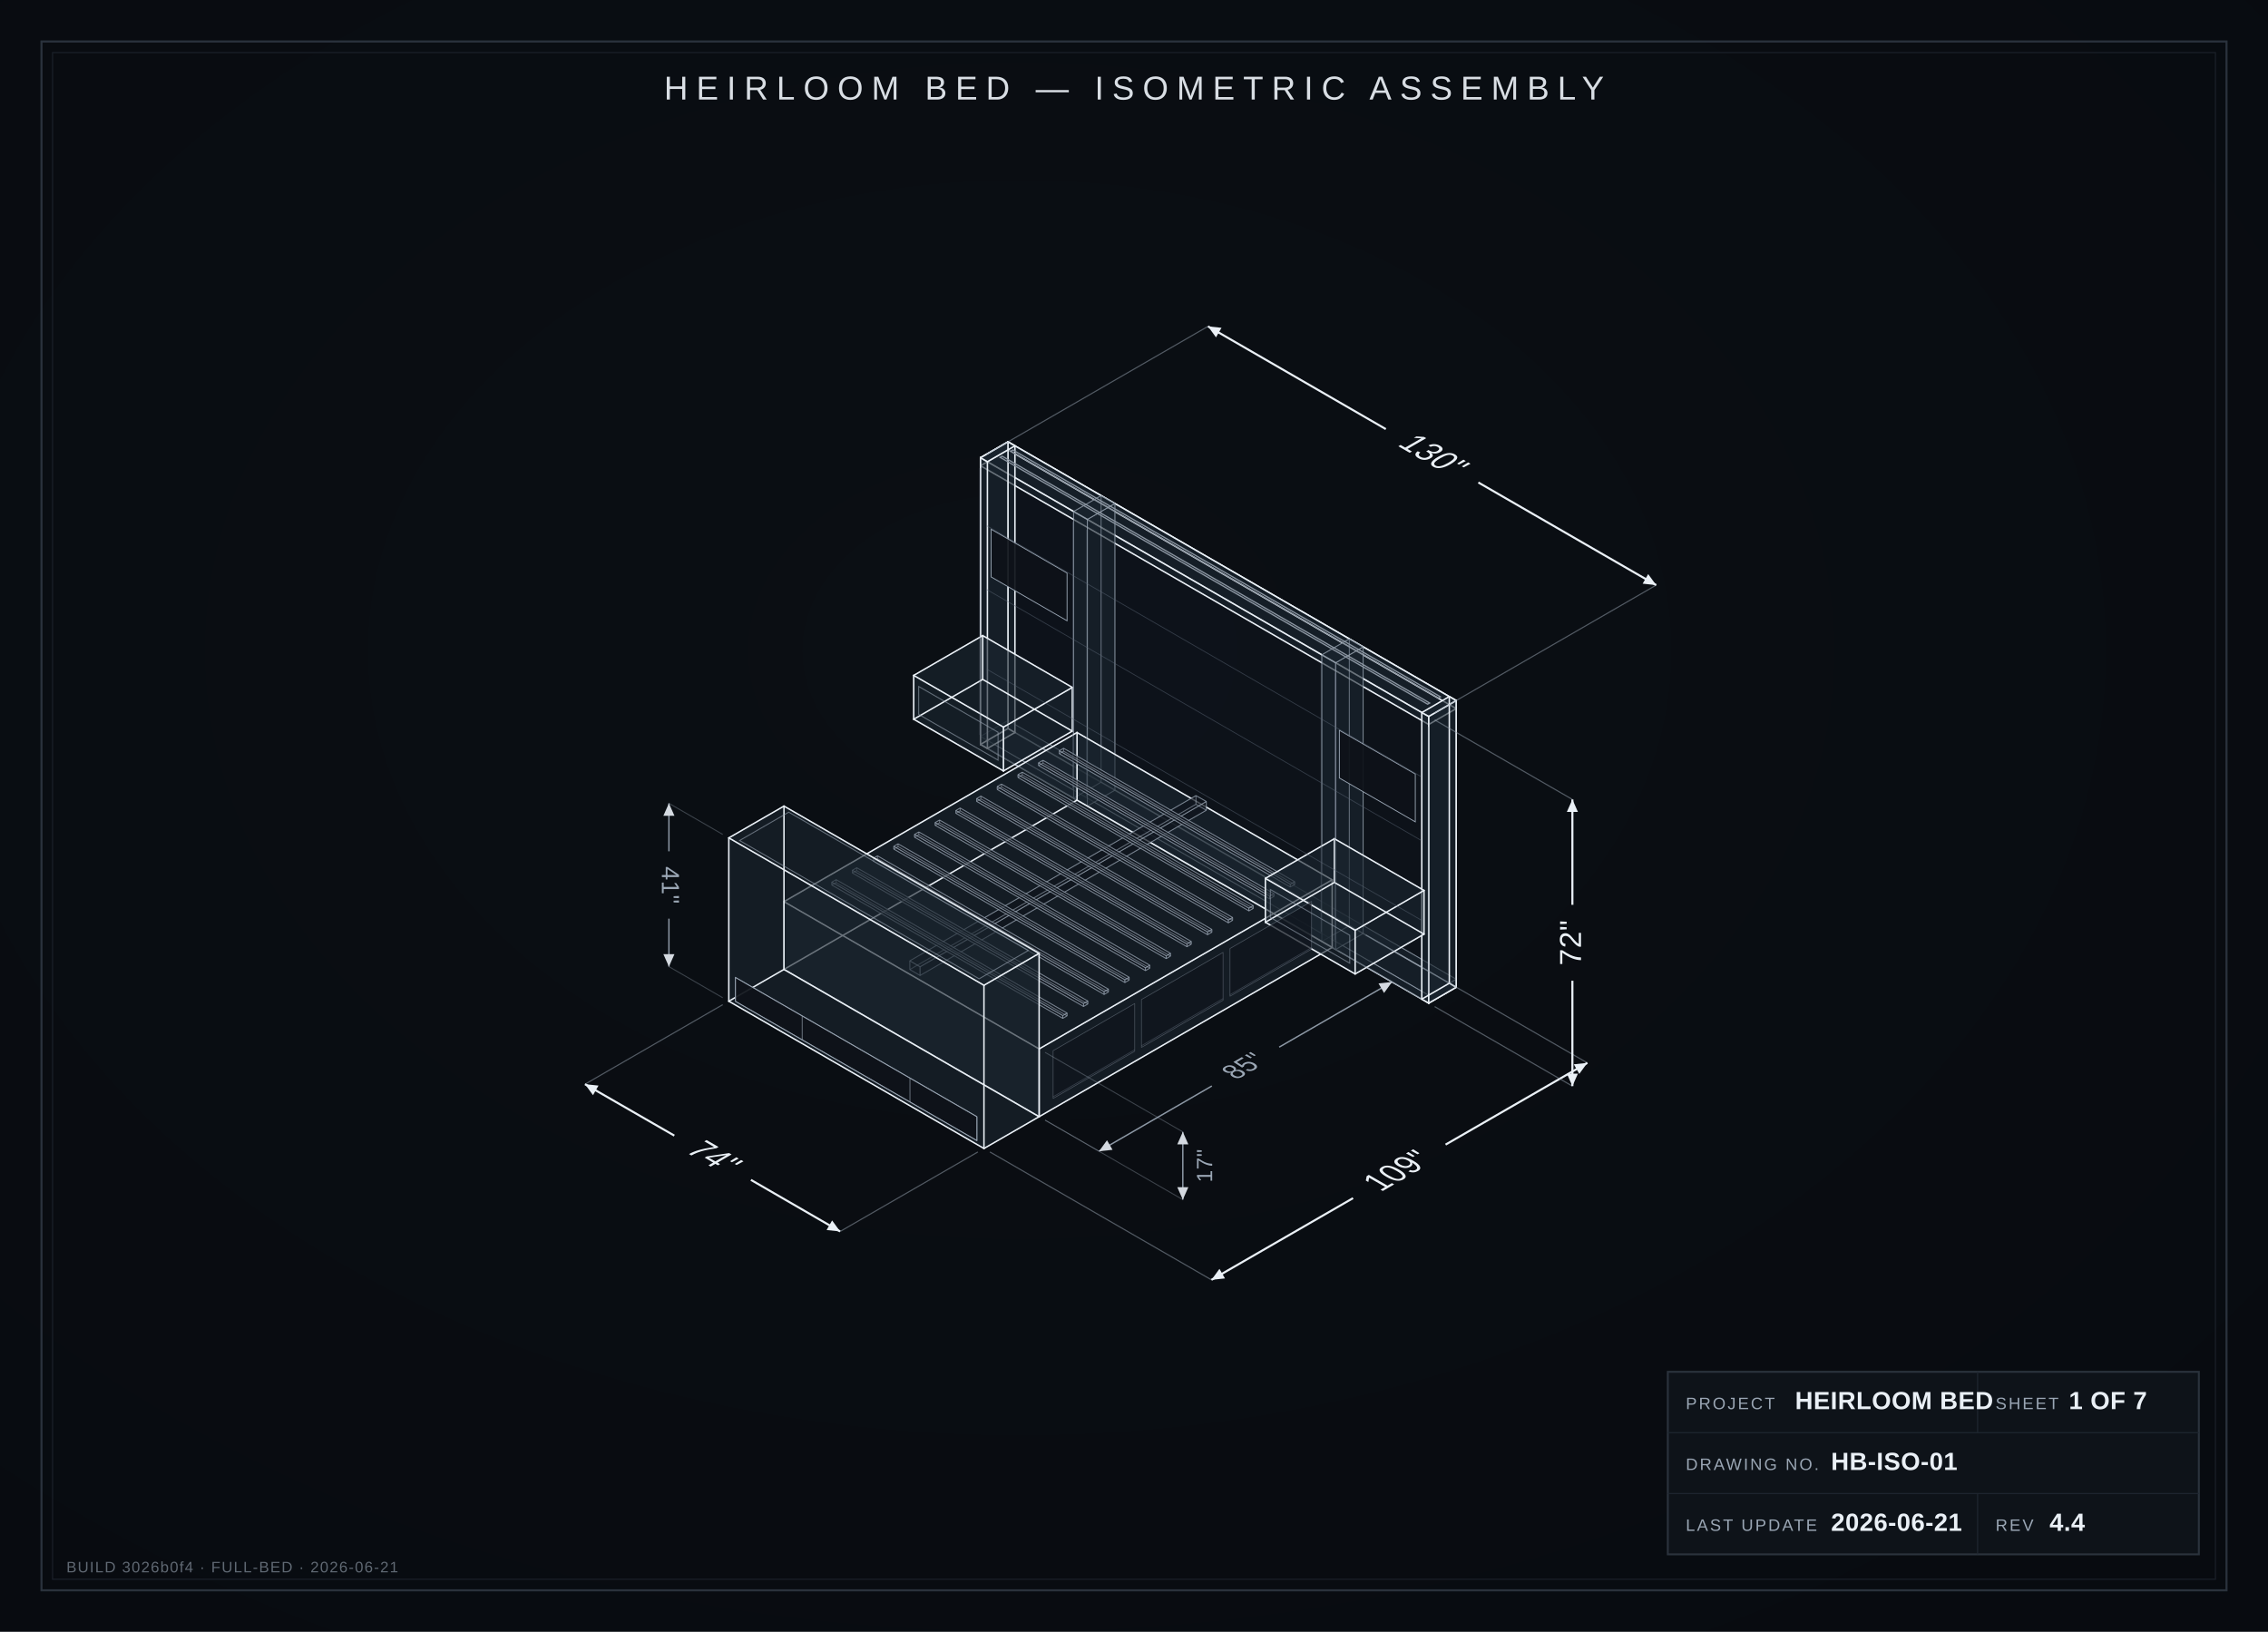
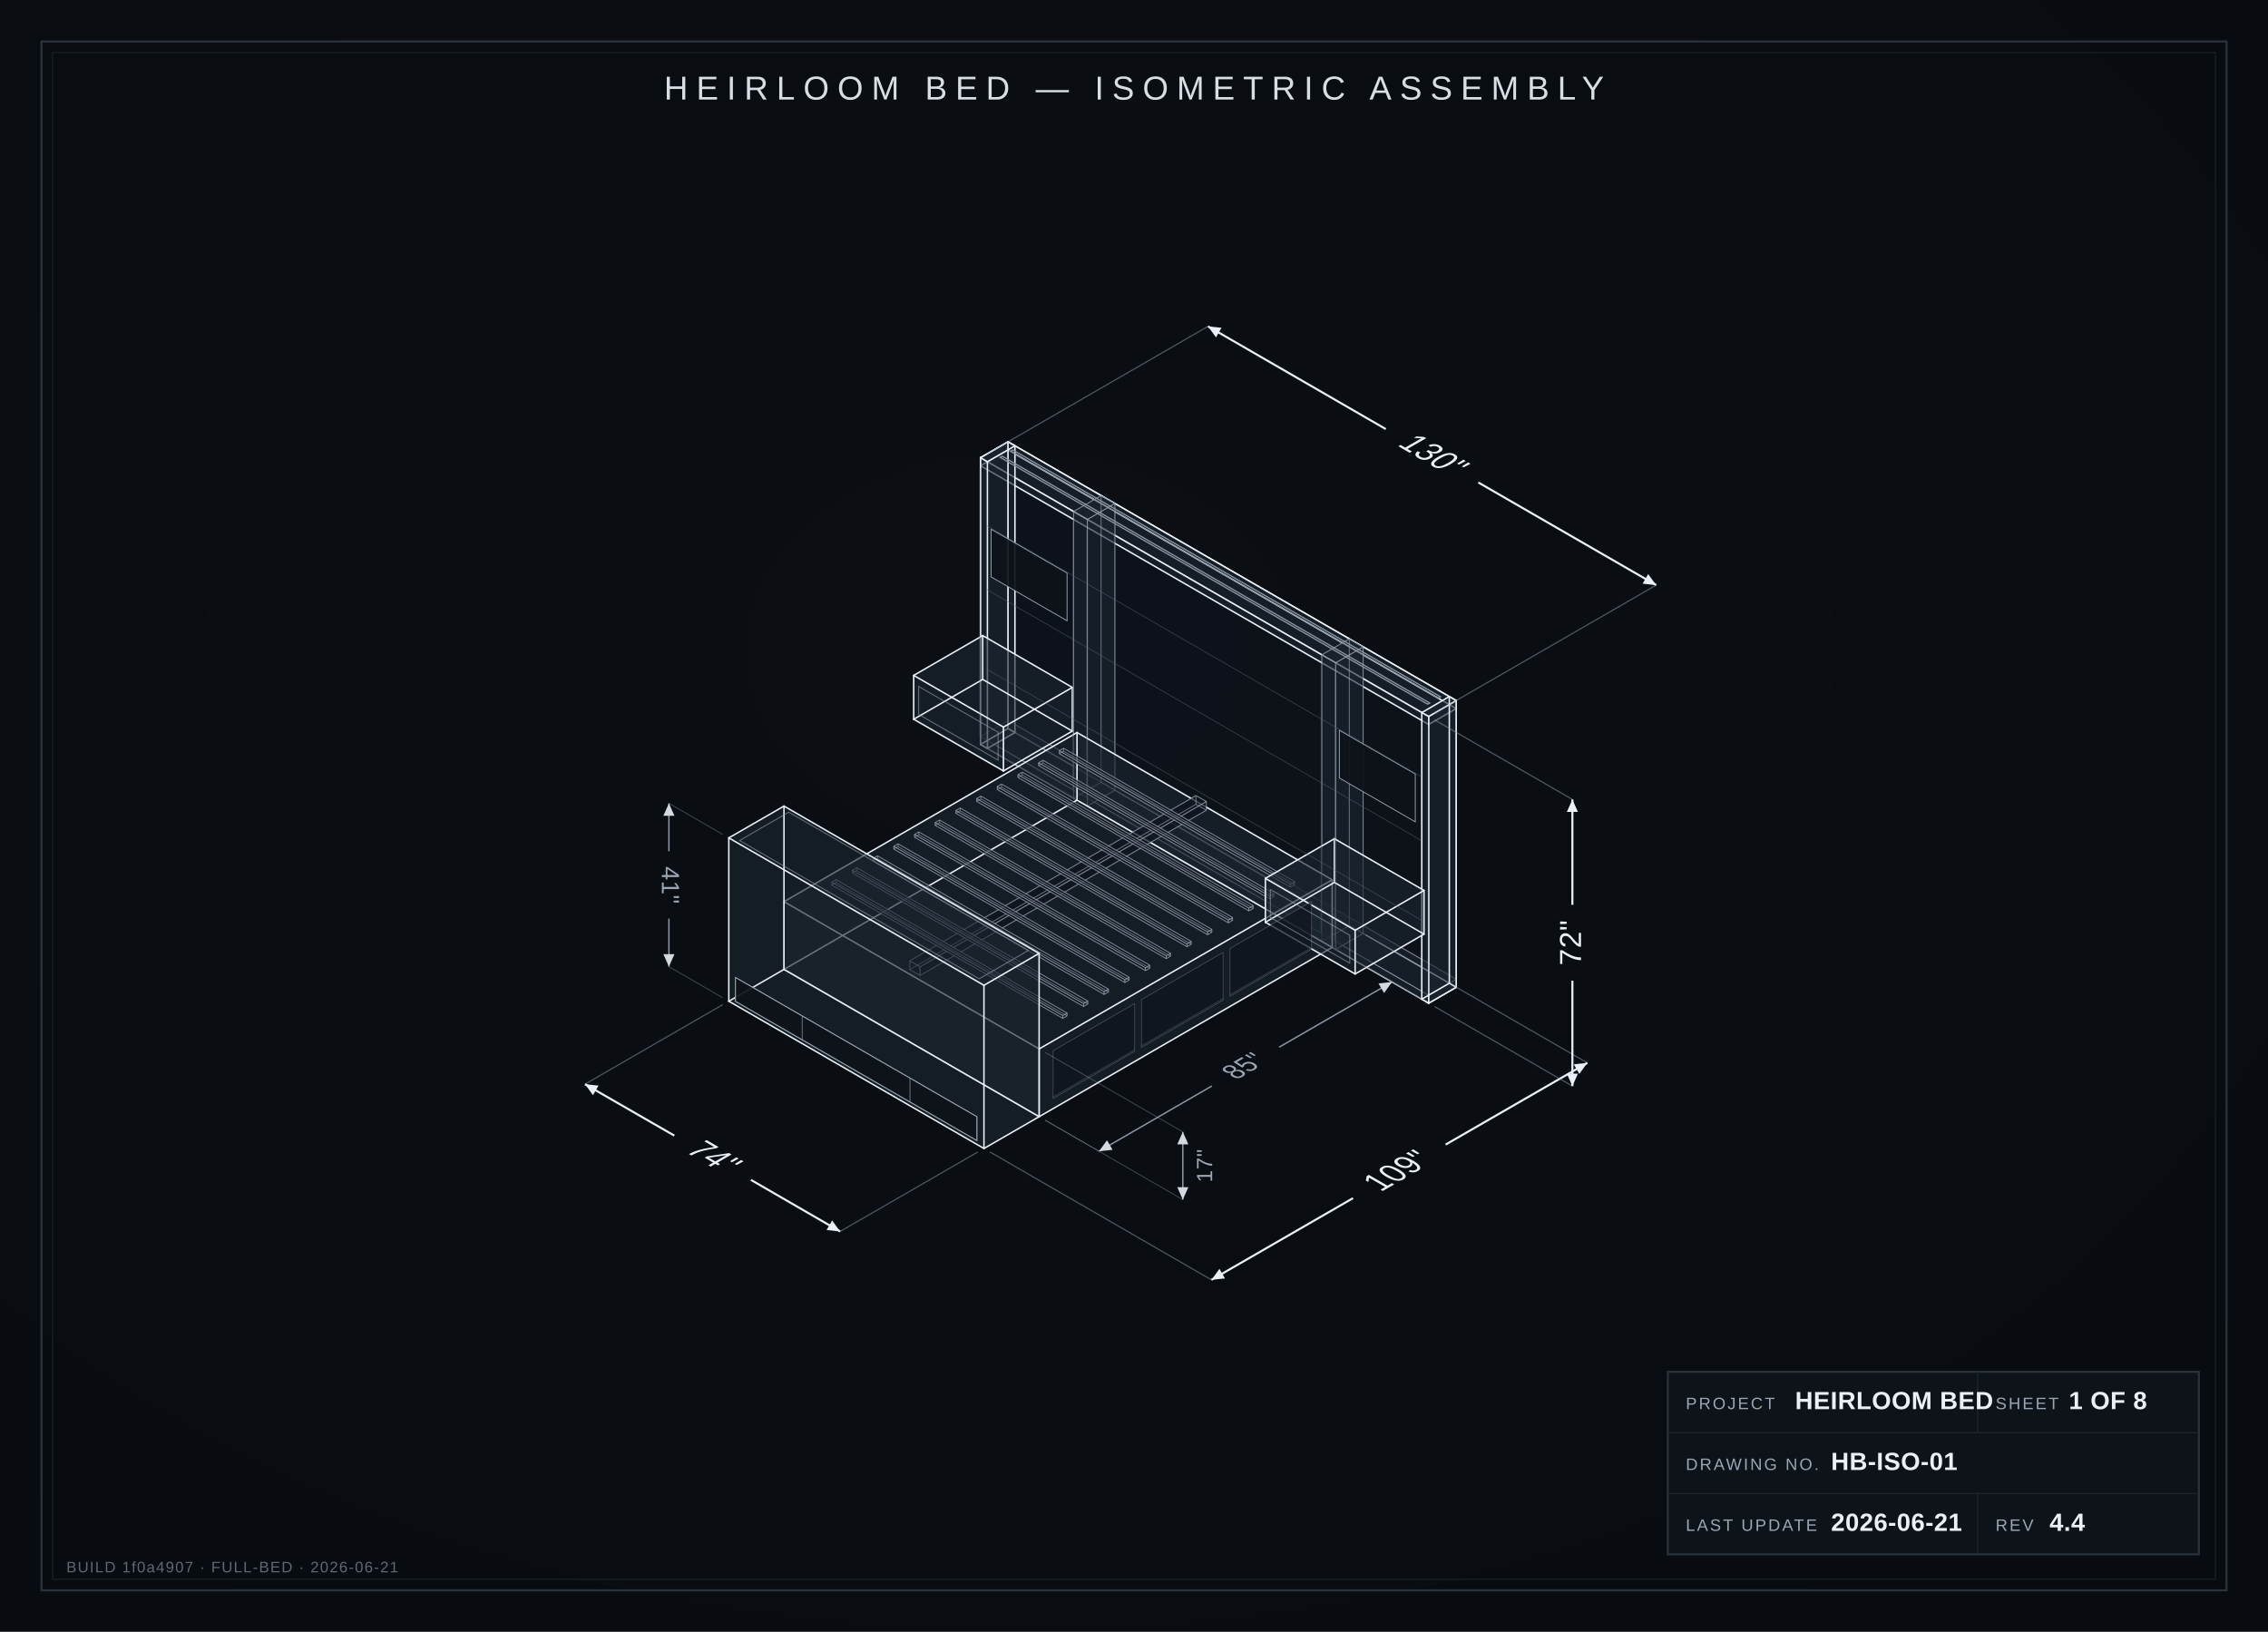
- <svg xmlns="http://www.w3.org/2000/svg" viewBox="0 0 1640 1180" data-bf-class="new-world-isometric" data-bf-sheet="full-bed">
+ <svg xmlns="http://www.w3.org/2000/svg" viewBox="0 0 1640 1180" data-bf-class="new-world-isometric" data-bf-sheet="full-bed" data-bf-view="iso-top">
  <defs>
    <radialGradient id="bg" cx="0.45" cy="0.4" r="0.95">
      <stop offset="0" stop-color="#0B0F14" />
      <stop offset="1" stop-color="#070A0F" />
    </radialGradient>
    <marker id="dimArrow" markerWidth="11" markerHeight="11" refX="9" refY="4" orient="auto-start-reverse" markerUnits="userSpaceOnUse">
      <path d="M0,0 L9,4 L0,8 Z" fill="#EAF0F6" />
    </marker>
    <style>
      .face   { fill:#1B2530; fill-opacity:0.62; stroke:#9AA6B4; stroke-width:0.5; stroke-opacity:0.5; stroke-linejoin:round; }
      .faceDk { fill:#0E141C; fill-opacity:0.72; stroke:#9AA6B4; stroke-width:0.5; stroke-opacity:0.4; stroke-linejoin:round; }
      .spk    { fill:#0E1218; fill-opacity:0.92; stroke:#9AA6B4; stroke-width:0.6; }
      .metal  { fill:none; stroke:#8B95A1; stroke-width:0.9; }
      .edge   { stroke:#EAF0F6;  stroke-width:1.05; fill:none; stroke-linecap:round; stroke-linejoin:round; }
      .edgeS  { stroke:#9AA6B4; stroke-width:0.7;  fill:none; opacity:0.6; }
      .edgeF  { stroke:#5A6675; stroke-width:0.55; fill:none; opacity:0.5; }
      .explode { stroke:#9AA6B4; stroke-width:0.7; fill:none; stroke-dasharray:2 6; stroke-linecap:round; opacity:0.55; }
      .ext      { stroke:#9AA6B4; stroke-width:0.8; opacity:0.5; }
      .extS     { stroke:#9AA6B4; stroke-width:0.7; opacity:0.35; }
      .dimline  { stroke:#EAF0F6; stroke-width:1.5; }
      .dimlineS { stroke:#9AA6B4; stroke-width:1.0; opacity:0.9; }
      .dimKnockout { fill:#070A0F; stroke:none; }
      /* dimension typography — the ONLY three sizes (07 §3B). The thin halo is ANTI-ALIAS support only, never
         line clearance: the dim line is broken around the number (or the number sits outside it), so no line
         ever runs beneath a glyph. */
      .dimtext { fill:#EAF0F6; font-family:"Helvetica Neue","Segoe UI",Arial,system-ui,sans-serif; letter-spacing:0.3px; paint-order:stroke; stroke:#070A0F; stroke-width:1.1px; }
      .dimP { font-size:22px; }
      .dimS { font-size:18px; fill:#9AA6B4; }
      .dimT { font-size:16px; fill:#9AA6B4; }
      .ttl   { fill:#EAF0F6;    font-family:"Helvetica Neue","Segoe UI",Arial,system-ui,sans-serif; }
      .tlab  { fill:#9AA6B4; font-family:"Helvetica Neue","Segoe UI",Arial,system-ui,sans-serif; font-size:12px; letter-spacing:1.4px; }
      .tval  { fill:#EAF0F6;    font-family:"Helvetica Neue","Segoe UI",Arial,system-ui,sans-serif; font-size:18px; letter-spacing:0.3px; font-weight:600; }
      .wm    { fill:#9AA6B4; font-family:"Helvetica Neue","Segoe UI",Arial,system-ui,sans-serif; font-size:11px; letter-spacing:0.8px; opacity:0.6; }
    </style>
  </defs>
  <rect x="0" y="0" width="1640" height="1180" fill="url(#bg)" />
  <rect x="30" y="30" width="1580" height="1120" fill="none" stroke="#2A323C" stroke-width="1.5" />
  <rect x="38" y="38" width="1564" height="1104" fill="none" stroke="#1A2029" stroke-width="0.8" />
  <g id="iso-model">
    <path d="M709,538.3 L1033.1,725.4 L1033.1,518.1 L709,331 Z" class="faceDk" />
    <path d="M1053,713.9 L1033.1,725.4 L1033.1,518.1 L1053,506.6 Z" class="faceDk" />
    <path d="M728.9,319.5 L1053,506.6 L1033.1,518.1 L709,331 Z" class="faceDk" />
    <line x1="728.9" y1="526.8" x2="1053" y2="713.9" class="edge" />
    <line x1="1053" y1="713.9" x2="1053" y2="506.6" class="edge" />
    <line x1="1053" y1="506.6" x2="728.9" y2="319.5" class="edge" />
    <line x1="728.9" y1="319.5" x2="728.9" y2="526.8" class="edge" />
    <line x1="709" y1="538.3" x2="1033.1" y2="725.4" class="edge" />
    <line x1="1033.1" y1="725.4" x2="1033.1" y2="518.1" class="edge" />
    <line x1="1033.1" y1="518.1" x2="709" y2="331" class="edge" />
    <line x1="709" y1="331" x2="709" y2="538.3" class="edge" />
    <line x1="728.9" y1="526.8" x2="709" y2="538.3" class="edge" />
    <line x1="1053" y1="713.9" x2="1033.1" y2="725.4" class="edge" />
    <line x1="1053" y1="506.6" x2="1033.1" y2="518.1" class="edge" />
    <line x1="728.9" y1="319.5" x2="709" y2="331" class="edge" />
    <path d="M709,336.8 L1033.1,523.9 L1033.1,518.1 L709,331 Z" class="face" />
    <path d="M1053,512.4 L1033.1,523.9 L1033.1,518.1 L1053,506.6 Z" class="face" />
    <path d="M728.9,319.5 L1053,506.6 L1033.1,518.1 L709,331 Z" class="face" />
    <line x1="728.9" y1="325.3" x2="1053" y2="512.4" class="edge" />
    <line x1="1053" y1="512.4" x2="1053" y2="506.6" class="edge" />
    <line x1="1053" y1="506.6" x2="728.9" y2="319.5" class="edge" />
    <line x1="728.9" y1="319.5" x2="728.9" y2="325.3" class="edge" />
    <line x1="709" y1="336.8" x2="1033.1" y2="523.9" class="edge" />
    <line x1="1033.1" y1="523.9" x2="1033.1" y2="518.1" class="edge" />
    <line x1="1033.1" y1="518.1" x2="709" y2="331" class="edge" />
    <line x1="709" y1="331" x2="709" y2="336.8" class="edge" />
    <line x1="728.9" y1="325.3" x2="709" y2="336.8" class="edge" />
    <line x1="1053" y1="512.4" x2="1033.1" y2="523.9" class="edge" />
    <line x1="1053" y1="506.6" x2="1033.1" y2="518.1" class="edge" />
    <line x1="728.9" y1="319.5" x2="709" y2="331" class="edge" />
    <path d="M709,538.3 L1033.1,725.4 L1033.1,719.7 L709,532.5 Z" class="face" />
    <path d="M1053,713.9 L1033.1,725.4 L1033.1,719.7 L1053,708.1 Z" class="face" />
    <path d="M728.9,521 L1053,708.1 L1033.1,719.7 L709,532.5 Z" class="face" />
    <line x1="728.9" y1="526.8" x2="1053" y2="713.9" class="edgeS" />
    <line x1="1053" y1="713.9" x2="1053" y2="708.1" class="edgeS" />
    <line x1="1053" y1="708.1" x2="728.9" y2="521" class="edgeS" />
    <line x1="728.9" y1="521" x2="728.9" y2="526.8" class="edgeS" />
    <line x1="709" y1="538.3" x2="1033.1" y2="725.4" class="edgeS" />
    <line x1="1033.1" y1="725.4" x2="1033.1" y2="719.7" class="edgeS" />
    <line x1="1033.1" y1="719.7" x2="709" y2="532.5" class="edgeS" />
    <line x1="709" y1="532.5" x2="709" y2="538.3" class="edgeS" />
    <line x1="728.9" y1="526.8" x2="709" y2="538.3" class="edgeS" />
    <line x1="1053" y1="713.9" x2="1033.1" y2="725.4" class="edgeS" />
    <line x1="1053" y1="708.1" x2="1033.1" y2="719.7" class="edgeS" />
    <line x1="728.9" y1="521" x2="709" y2="532.5" class="edgeS" />
    <path d="M709,538.3 L714,541.2 L714,333.9 L709,331 Z" class="face" />
    <path d="M733.9,529.7 L714,541.2 L714,333.9 L733.9,322.4 Z" class="face" />
    <path d="M728.9,319.5 L733.9,322.4 L714,333.9 L709,331 Z" class="face" />
    <line x1="728.9" y1="526.8" x2="733.9" y2="529.7" class="edge" />
    <line x1="733.9" y1="529.7" x2="733.9" y2="322.4" class="edge" />
    <line x1="733.9" y1="322.4" x2="728.9" y2="319.5" class="edge" />
    <line x1="728.9" y1="319.5" x2="728.9" y2="526.8" class="edge" />
    <line x1="709" y1="538.3" x2="714" y2="541.2" class="edge" />
    <line x1="714" y1="541.2" x2="714" y2="333.9" class="edge" />
    <line x1="714" y1="333.9" x2="709" y2="331" class="edge" />
    <line x1="709" y1="331" x2="709" y2="538.3" class="edge" />
    <line x1="728.9" y1="526.8" x2="709" y2="538.3" class="edge" />
    <line x1="733.9" y1="529.7" x2="714" y2="541.2" class="edge" />
    <line x1="733.9" y1="322.4" x2="714" y2="333.9" class="edge" />
    <line x1="728.9" y1="319.5" x2="709" y2="331" class="edge" />
    <path d="M1028.1,722.5 L1033.1,725.4 L1033.1,518.1 L1028.1,515.3 Z" class="face" />
    <path d="M1053,713.9 L1033.1,725.4 L1033.1,518.1 L1053,506.6 Z" class="face" />
    <path d="M1048,503.7 L1053,506.6 L1033.1,518.1 L1028.1,515.3 Z" class="face" />
    <line x1="1048" y1="711" x2="1053" y2="713.9" class="edge" />
    <line x1="1053" y1="713.9" x2="1053" y2="506.6" class="edge" />
    <line x1="1053" y1="506.6" x2="1048" y2="503.7" class="edge" />
    <line x1="1048" y1="503.7" x2="1048" y2="711" class="edge" />
    <line x1="1028.1" y1="722.5" x2="1033.1" y2="725.4" class="edge" />
    <line x1="1033.1" y1="725.4" x2="1033.1" y2="518.1" class="edge" />
    <line x1="1033.1" y1="518.1" x2="1028.1" y2="515.3" class="edge" />
    <line x1="1028.1" y1="515.3" x2="1028.1" y2="722.5" class="edge" />
    <line x1="1048" y1="711" x2="1028.1" y2="722.5" class="edge" />
    <line x1="1053" y1="713.9" x2="1033.1" y2="725.4" class="edge" />
    <line x1="1053" y1="506.6" x2="1033.1" y2="518.1" class="edge" />
    <line x1="1048" y1="503.7" x2="1028.1" y2="515.3" class="edge" />
    <path d="M776.3,577.2 L786.3,582.9 L786.3,375.6 L776.3,369.9 Z" class="face" />
    <path d="M806.2,571.4 L786.3,582.9 L786.3,375.6 L806.2,364.1 Z" class="face" />
    <path d="M796.2,358.4 L806.2,364.1 L786.3,375.6 L776.3,369.9 Z" class="face" />
    <line x1="796.2" y1="565.6" x2="806.2" y2="571.4" class="edgeS" />
    <line x1="806.2" y1="571.4" x2="806.2" y2="364.1" class="edgeS" />
    <line x1="806.2" y1="364.1" x2="796.2" y2="358.4" class="edgeS" />
    <line x1="796.2" y1="358.4" x2="796.2" y2="565.6" class="edgeS" />
    <line x1="776.3" y1="577.2" x2="786.3" y2="582.9" class="edgeS" />
    <line x1="786.3" y1="582.9" x2="786.3" y2="375.6" class="edgeS" />
    <line x1="786.3" y1="375.6" x2="776.3" y2="369.9" class="edgeS" />
    <line x1="776.3" y1="369.9" x2="776.3" y2="577.2" class="edgeS" />
    <line x1="796.2" y1="565.6" x2="776.3" y2="577.2" class="edgeS" />
    <line x1="806.2" y1="571.4" x2="786.3" y2="582.9" class="edgeS" />
    <line x1="806.2" y1="364.1" x2="786.3" y2="375.6" class="edgeS" />
    <line x1="796.2" y1="358.4" x2="776.3" y2="369.9" class="edgeS" />
    <path d="M955.8,680.8 L965.8,686.6 L965.8,479.3 L955.8,473.5 Z" class="face" />
    <path d="M985.7,675 L965.8,686.6 L965.8,479.3 L985.7,467.8 Z" class="face" />
    <path d="M975.7,462 L985.7,467.8 L965.8,479.3 L955.8,473.5 Z" class="face" />
    <line x1="975.7" y1="669.3" x2="985.7" y2="675" class="edgeS" />
    <line x1="985.7" y1="675" x2="985.7" y2="467.8" class="edgeS" />
    <line x1="985.7" y1="467.8" x2="975.7" y2="462" class="edgeS" />
    <line x1="975.7" y1="462" x2="975.7" y2="669.3" class="edgeS" />
    <line x1="955.8" y1="680.8" x2="965.8" y2="686.6" class="edgeS" />
    <line x1="965.8" y1="686.6" x2="965.8" y2="479.3" class="edgeS" />
    <line x1="965.8" y1="479.3" x2="955.8" y2="473.5" class="edgeS" />
    <line x1="955.8" y1="473.5" x2="955.8" y2="680.8" class="edgeS" />
    <line x1="975.7" y1="669.3" x2="955.8" y2="680.8" class="edgeS" />
    <line x1="985.7" y1="675" x2="965.8" y2="686.6" class="edgeS" />
    <line x1="985.7" y1="467.8" x2="965.8" y2="479.3" class="edgeS" />
    <line x1="975.7" y1="462" x2="955.8" y2="473.5" class="edgeS" />
    <path d="M566.9,701 L751.4,807.5 L751.4,758.5 L566.9,652 Z" class="face" />
    <path d="M963.3,685.1 L751.4,807.5 L751.4,758.5 L963.3,636.2 Z" class="face" />
    <path d="M778.8,529.7 L963.3,636.2 L751.4,758.5 L566.9,652 Z" class="face" />
    <line x1="778.8" y1="578.6" x2="963.3" y2="685.1" class="edge" />
    <line x1="963.3" y1="685.1" x2="963.3" y2="636.2" class="edge" />
    <line x1="963.3" y1="636.2" x2="778.8" y2="529.7" class="edge" />
    <line x1="778.8" y1="529.7" x2="778.8" y2="578.6" class="edge" />
    <line x1="566.9" y1="701" x2="751.4" y2="807.5" class="edge" />
    <line x1="751.4" y1="807.5" x2="751.4" y2="758.5" class="edge" />
    <line x1="751.4" y1="758.5" x2="566.9" y2="652" class="edge" />
    <line x1="566.9" y1="652" x2="566.9" y2="701" class="edge" />
    <line x1="778.8" y1="578.6" x2="566.9" y2="701" class="edge" />
    <line x1="963.3" y1="685.1" x2="751.4" y2="807.5" class="edge" />
    <line x1="963.3" y1="636.2" x2="751.4" y2="758.5" class="edge" />
    <line x1="778.8" y1="529.7" x2="566.9" y2="652" class="edge" />
    <path d="M657.9,701.1 L665.3,705.4 L665.3,699.1 L657.9,694.8 Z" class="faceDk" />
    <path d="M872.3,585.9 L665.3,705.4 L665.3,699.1 L872.3,579.6 Z" class="faceDk" />
    <path d="M864.8,575.3 L872.3,579.6 L665.3,699.1 L657.9,694.8 Z" class="faceDk" />
    <line x1="864.8" y1="581.6" x2="872.3" y2="585.9" class="edgeS" />
    <line x1="872.3" y1="585.9" x2="872.3" y2="579.6" class="edgeS" />
    <line x1="872.3" y1="579.6" x2="864.8" y2="575.3" class="edgeS" />
    <line x1="864.8" y1="575.3" x2="864.8" y2="581.6" class="edgeS" />
    <line x1="657.9" y1="701.1" x2="665.3" y2="705.4" class="edgeS" />
    <line x1="665.3" y1="705.4" x2="665.3" y2="699.1" class="edgeS" />
    <line x1="665.3" y1="699.1" x2="657.9" y2="694.8" class="edgeS" />
    <line x1="657.9" y1="694.8" x2="657.9" y2="701.1" class="edgeS" />
    <line x1="864.8" y1="581.6" x2="657.9" y2="701.1" class="edgeS" />
    <line x1="872.3" y1="585.9" x2="665.3" y2="705.4" class="edgeS" />
    <line x1="872.3" y1="579.6" x2="665.3" y2="699.1" class="edgeS" />
    <line x1="864.8" y1="575.3" x2="657.9" y2="694.8" class="edgeS" />
    <path d="M766,545 L933,641.4 L933,639.4 L766,542.9 Z" class="faceDk" />
    <path d="M936.2,639.6 L933,641.4 L933,639.4 L936.2,637.6 Z" class="faceDk" />
    <path d="M769.1,541.1 L936.2,637.6 L933,639.4 L766,542.9 Z" class="faceDk" />
    <line x1="769.1" y1="543.2" x2="936.2" y2="639.6" class="edgeS" />
    <line x1="936.2" y1="639.6" x2="936.2" y2="637.6" class="edgeS" />
    <line x1="936.2" y1="637.6" x2="769.1" y2="541.1" class="edgeS" />
    <line x1="769.1" y1="541.1" x2="769.1" y2="543.2" class="edgeS" />
    <line x1="766" y1="545" x2="933" y2="641.4" class="edgeS" />
    <line x1="933" y1="641.4" x2="933" y2="639.4" class="edgeS" />
    <line x1="933" y1="639.4" x2="766" y2="542.9" class="edgeS" />
    <line x1="766" y1="542.9" x2="766" y2="545" class="edgeS" />
    <line x1="769.1" y1="543.2" x2="766" y2="545" class="edgeS" />
    <line x1="936.2" y1="639.6" x2="933" y2="641.4" class="edgeS" />
    <line x1="936.2" y1="637.6" x2="933" y2="639.4" class="edgeS" />
    <line x1="769.1" y1="541.1" x2="766" y2="542.9" class="edgeS" />
    <path d="M751,553.6 L918.1,650 L918.1,648 L751,551.6 Z" class="faceDk" />
    <path d="M921.2,648.2 L918.1,650 L918.1,648 L921.2,646.2 Z" class="faceDk" />
    <path d="M754.2,549.8 L921.2,646.2 L918.1,648 L751,551.6 Z" class="faceDk" />
    <line x1="754.2" y1="551.8" x2="921.2" y2="648.2" class="edgeS" />
    <line x1="921.2" y1="648.2" x2="921.2" y2="646.2" class="edgeS" />
    <line x1="921.2" y1="646.2" x2="754.2" y2="549.8" class="edgeS" />
    <line x1="754.2" y1="549.8" x2="754.2" y2="551.8" class="edgeS" />
    <line x1="751" y1="553.6" x2="918.1" y2="650" class="edgeS" />
    <line x1="918.1" y1="650" x2="918.1" y2="648" class="edgeS" />
    <line x1="918.1" y1="648" x2="751" y2="551.6" class="edgeS" />
    <line x1="751" y1="551.6" x2="751" y2="553.6" class="edgeS" />
    <line x1="754.2" y1="551.8" x2="751" y2="553.6" class="edgeS" />
    <line x1="921.2" y1="648.2" x2="918.1" y2="650" class="edgeS" />
    <line x1="921.2" y1="646.2" x2="918.1" y2="648" class="edgeS" />
    <line x1="754.2" y1="549.8" x2="751" y2="551.6" class="edgeS" />
    <path d="M736.1,562.2 L903.1,658.7 L903.1,656.7 L736.1,560.2 Z" class="faceDk" />
    <path d="M906.2,656.9 L903.1,658.7 L903.1,656.7 L906.2,654.9 Z" class="faceDk" />
    <path d="M739.2,558.4 L906.2,654.9 L903.1,656.7 L736.1,560.2 Z" class="faceDk" />
    <line x1="739.2" y1="560.4" x2="906.2" y2="656.9" class="edgeS" />
    <line x1="906.2" y1="656.9" x2="906.2" y2="654.9" class="edgeS" />
    <line x1="906.2" y1="654.9" x2="739.2" y2="558.4" class="edgeS" />
    <line x1="739.2" y1="558.4" x2="739.2" y2="560.4" class="edgeS" />
    <line x1="736.1" y1="562.2" x2="903.1" y2="658.7" class="edgeS" />
    <line x1="903.1" y1="658.7" x2="903.1" y2="656.7" class="edgeS" />
    <line x1="903.1" y1="656.7" x2="736.1" y2="560.2" class="edgeS" />
    <line x1="736.1" y1="560.2" x2="736.1" y2="562.2" class="edgeS" />
    <line x1="739.2" y1="560.4" x2="736.1" y2="562.2" class="edgeS" />
    <line x1="906.2" y1="656.9" x2="903.1" y2="658.7" class="edgeS" />
    <line x1="906.2" y1="654.9" x2="903.1" y2="656.7" class="edgeS" />
    <line x1="739.2" y1="558.4" x2="736.1" y2="560.2" class="edgeS" />
    <path d="M721.1,570.9 L888.2,667.3 L888.2,665.3 L721.1,568.8 Z" class="faceDk" />
    <path d="M891.3,665.5 L888.2,667.3 L888.2,665.3 L891.3,663.5 Z" class="faceDk" />
    <path d="M724.2,567 L891.3,663.5 L888.2,665.3 L721.1,568.8 Z" class="faceDk" />
    <line x1="724.2" y1="569.1" x2="891.3" y2="665.5" class="edgeS" />
    <line x1="891.3" y1="665.5" x2="891.3" y2="663.5" class="edgeS" />
    <line x1="891.3" y1="663.5" x2="724.2" y2="567" class="edgeS" />
    <line x1="724.2" y1="567" x2="724.2" y2="569.1" class="edgeS" />
    <line x1="721.1" y1="570.9" x2="888.2" y2="667.3" class="edgeS" />
    <line x1="888.2" y1="667.3" x2="888.2" y2="665.3" class="edgeS" />
    <line x1="888.2" y1="665.3" x2="721.1" y2="568.8" class="edgeS" />
    <line x1="721.1" y1="568.8" x2="721.1" y2="570.9" class="edgeS" />
    <line x1="724.2" y1="569.1" x2="721.1" y2="570.9" class="edgeS" />
    <line x1="891.3" y1="665.5" x2="888.2" y2="667.3" class="edgeS" />
    <line x1="891.3" y1="663.5" x2="888.2" y2="665.3" class="edgeS" />
    <line x1="724.2" y1="567" x2="721.1" y2="568.8" class="edgeS" />
    <path d="M706.2,579.5 L873.2,675.9 L873.2,673.9 L706.2,577.5 Z" class="faceDk" />
    <path d="M876.3,674.1 L873.2,675.9 L873.2,673.9 L876.3,672.1 Z" class="faceDk" />
    <path d="M709.3,575.7 L876.3,672.1 L873.2,673.9 L706.2,577.5 Z" class="faceDk" />
    <line x1="709.3" y1="577.7" x2="876.3" y2="674.1" class="edgeS" />
    <line x1="876.3" y1="674.1" x2="876.3" y2="672.1" class="edgeS" />
    <line x1="876.3" y1="672.1" x2="709.3" y2="575.7" class="edgeS" />
    <line x1="709.3" y1="575.7" x2="709.3" y2="577.7" class="edgeS" />
    <line x1="706.2" y1="579.5" x2="873.2" y2="675.9" class="edgeS" />
    <line x1="873.2" y1="675.9" x2="873.2" y2="673.9" class="edgeS" />
    <line x1="873.2" y1="673.9" x2="706.2" y2="577.5" class="edgeS" />
    <line x1="706.2" y1="577.5" x2="706.2" y2="579.5" class="edgeS" />
    <line x1="709.3" y1="577.7" x2="706.2" y2="579.5" class="edgeS" />
    <line x1="876.3" y1="674.1" x2="873.2" y2="675.9" class="edgeS" />
    <line x1="876.3" y1="672.1" x2="873.2" y2="673.9" class="edgeS" />
    <line x1="709.3" y1="575.7" x2="706.2" y2="577.5" class="edgeS" />
    <path d="M691.2,588.1 L858.3,684.6 L858.3,682.6 L691.2,586.1 Z" class="faceDk" />
    <path d="M861.4,682.8 L858.3,684.6 L858.3,682.6 L861.4,680.8 Z" class="faceDk" />
    <path d="M694.3,584.3 L861.4,680.8 L858.3,682.6 L691.2,586.1 Z" class="faceDk" />
    <line x1="694.3" y1="586.3" x2="861.4" y2="682.8" class="edgeS" />
    <line x1="861.4" y1="682.8" x2="861.4" y2="680.8" class="edgeS" />
    <line x1="861.4" y1="680.8" x2="694.3" y2="584.3" class="edgeS" />
    <line x1="694.3" y1="584.3" x2="694.3" y2="586.3" class="edgeS" />
    <line x1="691.2" y1="588.1" x2="858.3" y2="684.6" class="edgeS" />
    <line x1="858.3" y1="684.6" x2="858.3" y2="682.6" class="edgeS" />
    <line x1="858.3" y1="682.6" x2="691.2" y2="586.1" class="edgeS" />
    <line x1="691.2" y1="586.1" x2="691.2" y2="588.1" class="edgeS" />
    <line x1="694.3" y1="586.3" x2="691.2" y2="588.1" class="edgeS" />
    <line x1="861.4" y1="682.8" x2="858.3" y2="684.6" class="edgeS" />
    <line x1="861.4" y1="680.8" x2="858.3" y2="682.6" class="edgeS" />
    <line x1="694.3" y1="584.3" x2="691.2" y2="586.1" class="edgeS" />
    <path d="M676.2,596.8 L843.3,693.2 L843.3,691.2 L676.2,594.8 Z" class="faceDk" />
    <path d="M846.4,691.4 L843.3,693.2 L843.3,691.2 L846.4,689.4 Z" class="faceDk" />
    <path d="M679.4,593 L846.4,689.4 L843.3,691.2 L676.2,594.8 Z" class="faceDk" />
    <line x1="679.4" y1="595" x2="846.4" y2="691.4" class="edgeS" />
    <line x1="846.4" y1="691.4" x2="846.4" y2="689.4" class="edgeS" />
    <line x1="846.4" y1="689.4" x2="679.4" y2="593" class="edgeS" />
    <line x1="679.4" y1="593" x2="679.4" y2="595" class="edgeS" />
    <line x1="676.2" y1="596.8" x2="843.3" y2="693.2" class="edgeS" />
    <line x1="843.3" y1="693.2" x2="843.3" y2="691.2" class="edgeS" />
    <line x1="843.3" y1="691.2" x2="676.2" y2="594.8" class="edgeS" />
    <line x1="676.2" y1="594.8" x2="676.2" y2="596.8" class="edgeS" />
    <line x1="679.4" y1="595" x2="676.2" y2="596.8" class="edgeS" />
    <line x1="846.4" y1="691.4" x2="843.3" y2="693.2" class="edgeS" />
    <line x1="846.4" y1="689.4" x2="843.3" y2="691.2" class="edgeS" />
    <line x1="679.4" y1="593" x2="676.2" y2="594.8" class="edgeS" />
    <path d="M661.3,605.4 L828.3,701.9 L828.3,699.8 L661.3,603.4 Z" class="faceDk" />
    <path d="M831.4,700.1 L828.3,701.9 L828.3,699.8 L831.4,698 Z" class="faceDk" />
    <path d="M664.4,601.6 L831.4,698 L828.3,699.8 L661.3,603.4 Z" class="faceDk" />
    <line x1="664.4" y1="603.6" x2="831.4" y2="700.1" class="edgeS" />
    <line x1="831.4" y1="700.1" x2="831.4" y2="698" class="edgeS" />
    <line x1="831.4" y1="698" x2="664.4" y2="601.6" class="edgeS" />
    <line x1="664.4" y1="601.6" x2="664.4" y2="603.6" class="edgeS" />
    <line x1="661.3" y1="605.4" x2="828.3" y2="701.9" class="edgeS" />
    <line x1="828.3" y1="701.9" x2="828.3" y2="699.8" class="edgeS" />
    <line x1="828.3" y1="699.8" x2="661.3" y2="603.4" class="edgeS" />
    <line x1="661.3" y1="603.4" x2="661.3" y2="605.4" class="edgeS" />
    <line x1="664.4" y1="603.6" x2="661.3" y2="605.4" class="edgeS" />
    <line x1="831.4" y1="700.1" x2="828.3" y2="701.9" class="edgeS" />
    <line x1="831.4" y1="698" x2="828.3" y2="699.8" class="edgeS" />
    <line x1="664.4" y1="601.6" x2="661.3" y2="603.4" class="edgeS" />
    <path d="M646.3,614 L813.4,710.5 L813.4,708.5 L646.3,612 Z" class="faceDk" />
    <path d="M816.5,708.7 L813.4,710.5 L813.4,708.5 L816.5,706.7 Z" class="faceDk" />
    <path d="M649.4,610.2 L816.5,706.7 L813.4,708.5 L646.3,612 Z" class="faceDk" />
    <line x1="649.4" y1="612.2" x2="816.5" y2="708.7" class="edgeS" />
    <line x1="816.5" y1="708.7" x2="816.5" y2="706.7" class="edgeS" />
    <line x1="816.5" y1="706.7" x2="649.4" y2="610.2" class="edgeS" />
    <line x1="649.4" y1="610.2" x2="649.4" y2="612.2" class="edgeS" />
    <line x1="646.3" y1="614" x2="813.4" y2="710.5" class="edgeS" />
    <line x1="813.4" y1="710.5" x2="813.4" y2="708.5" class="edgeS" />
    <line x1="813.4" y1="708.5" x2="646.3" y2="612" class="edgeS" />
    <line x1="646.3" y1="612" x2="646.3" y2="614" class="edgeS" />
    <line x1="649.4" y1="612.2" x2="646.3" y2="614" class="edgeS" />
    <line x1="816.5" y1="708.7" x2="813.4" y2="710.5" class="edgeS" />
    <line x1="816.5" y1="706.7" x2="813.4" y2="708.5" class="edgeS" />
    <line x1="649.4" y1="610.2" x2="646.3" y2="612" class="edgeS" />
    <path d="M631.4,622.7 L798.4,719.1 L798.4,717.1 L631.4,620.7 Z" class="faceDk" />
    <path d="M801.5,717.3 L798.4,719.1 L798.4,717.1 L801.5,715.3 Z" class="faceDk" />
    <path d="M634.5,618.9 L801.5,715.3 L798.4,717.1 L631.4,620.7 Z" class="faceDk" />
    <line x1="634.5" y1="620.9" x2="801.5" y2="717.3" class="edgeS" />
    <line x1="801.5" y1="717.3" x2="801.5" y2="715.3" class="edgeS" />
    <line x1="801.5" y1="715.3" x2="634.5" y2="618.9" class="edgeS" />
    <line x1="634.5" y1="618.9" x2="634.5" y2="620.9" class="edgeS" />
    <line x1="631.4" y1="622.7" x2="798.4" y2="719.1" class="edgeS" />
    <line x1="798.4" y1="719.1" x2="798.4" y2="717.1" class="edgeS" />
    <line x1="798.4" y1="717.1" x2="631.4" y2="620.7" class="edgeS" />
    <line x1="631.4" y1="620.7" x2="631.4" y2="622.7" class="edgeS" />
    <line x1="634.5" y1="620.9" x2="631.4" y2="622.7" class="edgeS" />
    <line x1="801.5" y1="717.3" x2="798.4" y2="719.1" class="edgeS" />
    <line x1="801.5" y1="715.3" x2="798.4" y2="717.1" class="edgeS" />
    <line x1="634.5" y1="618.9" x2="631.4" y2="620.7" class="edgeS" />
    <path d="M616.4,631.3 L783.5,727.8 L783.5,725.7 L616.4,629.3 Z" class="faceDk" />
    <path d="M786.6,726 L783.5,727.8 L783.5,725.7 L786.6,723.9 Z" class="faceDk" />
    <path d="M619.5,627.5 L786.6,723.9 L783.5,725.7 L616.4,629.3 Z" class="faceDk" />
    <line x1="619.5" y1="629.5" x2="786.6" y2="726" class="edgeS" />
    <line x1="786.6" y1="726" x2="786.6" y2="723.9" class="edgeS" />
    <line x1="786.6" y1="723.9" x2="619.5" y2="627.5" class="edgeS" />
    <line x1="619.5" y1="627.5" x2="619.5" y2="629.5" class="edgeS" />
    <line x1="616.4" y1="631.3" x2="783.5" y2="727.8" class="edgeS" />
    <line x1="783.5" y1="727.8" x2="783.5" y2="725.7" class="edgeS" />
    <line x1="783.5" y1="725.7" x2="616.4" y2="629.3" class="edgeS" />
    <line x1="616.4" y1="629.3" x2="616.4" y2="631.3" class="edgeS" />
    <line x1="619.5" y1="629.5" x2="616.4" y2="631.3" class="edgeS" />
    <line x1="786.6" y1="726" x2="783.5" y2="727.8" class="edgeS" />
    <line x1="786.6" y1="723.9" x2="783.5" y2="725.7" class="edgeS" />
    <line x1="619.5" y1="627.5" x2="616.4" y2="629.3" class="edgeS" />
    <path d="M601.5,640 L768.5,736.4 L768.5,734.4 L601.5,637.9 Z" class="faceDk" />
    <path d="M771.6,734.6 L768.5,736.4 L768.5,734.4 L771.6,732.6 Z" class="faceDk" />
    <path d="M604.6,636.1 L771.6,732.6 L768.5,734.4 L601.5,637.9 Z" class="faceDk" />
    <line x1="604.6" y1="638.2" x2="771.6" y2="734.6" class="edgeS" />
    <line x1="771.6" y1="734.6" x2="771.6" y2="732.6" class="edgeS" />
    <line x1="771.6" y1="732.6" x2="604.6" y2="636.1" class="edgeS" />
    <line x1="604.6" y1="636.1" x2="604.6" y2="638.2" class="edgeS" />
    <line x1="601.5" y1="640" x2="768.5" y2="736.4" class="edgeS" />
    <line x1="768.5" y1="736.4" x2="768.5" y2="734.4" class="edgeS" />
    <line x1="768.5" y1="734.4" x2="601.5" y2="637.9" class="edgeS" />
    <line x1="601.5" y1="637.9" x2="601.5" y2="640" class="edgeS" />
    <line x1="604.6" y1="638.2" x2="601.5" y2="640" class="edgeS" />
    <line x1="771.6" y1="734.6" x2="768.5" y2="736.4" class="edgeS" />
    <line x1="771.6" y1="732.6" x2="768.5" y2="734.4" class="edgeS" />
    <line x1="604.6" y1="636.1" x2="601.5" y2="637.9" class="edgeS" />
    <path d="M527,724 L711.5,830.5 L711.5,712.5 L527,605.9 Z" class="face" />
    <path d="M751.4,807.5 L711.5,830.5 L711.5,712.5 L751.4,689.4 Z" class="face" />
    <path d="M566.9,582.9 L751.4,689.4 L711.5,712.5 L527,605.9 Z" class="face" />
    <line x1="566.9" y1="701" x2="751.4" y2="807.5" class="edge" />
    <line x1="751.4" y1="807.5" x2="751.4" y2="689.4" class="edge" />
    <line x1="751.4" y1="689.4" x2="566.9" y2="582.9" class="edge" />
    <line x1="566.9" y1="582.9" x2="566.9" y2="701" class="edge" />
    <line x1="527" y1="724" x2="711.5" y2="830.5" class="edge" />
    <line x1="711.5" y1="830.5" x2="711.5" y2="712.5" class="edge" />
    <line x1="711.5" y1="712.5" x2="527" y2="605.9" class="edge" />
    <line x1="527" y1="605.9" x2="527" y2="724" class="edge" />
    <line x1="566.9" y1="701" x2="527" y2="724" class="edge" />
    <line x1="751.4" y1="807.5" x2="711.5" y2="830.5" class="edge" />
    <line x1="751.4" y1="689.4" x2="711.5" y2="712.5" class="edge" />
    <line x1="566.9" y1="582.9" x2="527" y2="605.9" class="edge" />
    <path d="M660.7,520.1 L725.6,557.5 L725.6,525.8 L660.7,488.4 Z" class="face" />
    <path d="M775.4,528.7 L725.6,557.5 L725.6,525.8 L775.4,497.1 Z" class="face" />
    <path d="M710.6,459.6 L775.4,497.1 L725.6,525.8 L660.7,488.4 Z" class="face" />
    <line x1="710.6" y1="491.3" x2="775.4" y2="528.7" class="edge" />
    <line x1="775.4" y1="528.7" x2="775.4" y2="497.1" class="edge" />
    <line x1="775.4" y1="497.1" x2="710.6" y2="459.6" class="edge" />
    <line x1="710.6" y1="459.6" x2="710.6" y2="491.3" class="edge" />
    <line x1="660.7" y1="520.1" x2="725.6" y2="557.5" class="edge" />
    <line x1="725.6" y1="557.5" x2="725.6" y2="525.8" class="edge" />
    <line x1="725.6" y1="525.8" x2="660.7" y2="488.4" class="edge" />
    <line x1="660.7" y1="488.4" x2="660.7" y2="520.1" class="edge" />
    <line x1="710.6" y1="491.3" x2="660.7" y2="520.1" class="edge" />
    <line x1="775.4" y1="528.7" x2="725.6" y2="557.5" class="edge" />
    <line x1="775.4" y1="497.1" x2="725.6" y2="525.8" class="edge" />
    <line x1="710.6" y1="459.6" x2="660.7" y2="488.4" class="edge" />
    <path d="M915,666.9 L979.9,704.3 L979.9,672.7 L915,635.2 Z" class="face" />
    <path d="M1029.7,675.5 L979.9,704.3 L979.9,672.7 L1029.7,643.9 Z" class="face" />
    <path d="M964.9,606.5 L1029.7,643.9 L979.9,672.7 L915,635.2 Z" class="face" />
    <line x1="964.9" y1="638.1" x2="1029.7" y2="675.5" class="edge" />
    <line x1="1029.7" y1="675.5" x2="1029.7" y2="643.9" class="edge" />
    <line x1="1029.7" y1="643.9" x2="964.9" y2="606.5" class="edge" />
    <line x1="964.9" y1="606.5" x2="964.9" y2="638.1" class="edge" />
    <line x1="915" y1="666.9" x2="979.9" y2="704.3" class="edge" />
    <line x1="979.9" y1="704.3" x2="979.9" y2="672.7" class="edge" />
    <line x1="979.9" y1="672.7" x2="915" y2="635.2" class="edge" />
    <line x1="915" y1="635.2" x2="915" y2="666.9" class="edge" />
    <line x1="964.9" y1="638.1" x2="915" y2="666.9" class="edge" />
    <line x1="1029.7" y1="675.5" x2="979.9" y2="704.3" class="edge" />
    <line x1="1029.7" y1="643.9" x2="979.9" y2="672.7" class="edge" />
    <line x1="964.9" y1="606.5" x2="915" y2="635.2" class="edge" />
    <path d="M716.7,417.2 L771.6,448.9 L771.6,414.4 L716.7,382.7 Z" class="spk" />
    <path d="M968.5,562.6 L1023.4,594.3 L1023.4,559.7 L968.5,528.1 Z" class="spk" />
    <path d="M732.4,325.4 L1041.6,503.9 L1040.1,504.8 L730.9,326.3 Z" class="metal" />
    <path d="M724.7,329.9 L1033.8,508.4 L1032.3,509.2 L723.2,330.7 Z" class="metal" />
    <path d="M948.4,686.3 L889.4,720.4 L889.4,685.9 L948.4,651.8 Z" class="faceDk" />
    <path d="M884.4,723.3 L825.4,757.4 L825.4,722.8 L884.4,688.7 Z" class="faceDk" />
    <path d="M820.5,760.2 L761.5,794.3 L761.5,759.8 L820.5,725.7 Z" class="faceDk" />
    <path d="M531.8,724.1 L706.4,824.8 L706.4,807.5 L531.8,706.8 Z" class="spk" />
    <path d="M570.3,587.3 L743.6,687.3 L708,707.8 L534.8,607.8 Z" class="edgeS" />
    <path d="M664.3,516.6 L721.7,549.7 L721.7,529.5 L664.3,496.4 Z" class="edgeS" />
    <path d="M918.6,663.4 L976,696.5 L976,676.3 L918.6,643.2 Z" class="edgeS" />
    <line x1="708.5" y1="531.4" x2="708.5" y2="338.5" class="edgeF" />
    <line x1="775.8" y1="570.2" x2="775.8" y2="377.4" class="edgeF" />
    <line x1="785.8" y1="576" x2="785.8" y2="383.1" class="edgeF" />
    <line x1="955.3" y1="673.9" x2="955.3" y2="481" class="edgeF" />
    <line x1="965.3" y1="679.6" x2="965.3" y2="486.8" class="edgeF" />
    <line x1="1032.6" y1="718.5" x2="1032.6" y2="525.6" class="edgeF" />
    <line x1="713.5" y1="483.9" x2="1027.6" y2="665.3" class="edgeF" />
    <line x1="713.5" y1="426.3" x2="1027.6" y2="607.7" class="edgeF" />
    <line x1="713.5" y1="380.2" x2="1027.6" y2="561.6" class="edgeF" />
    <line x1="948.4" y1="685.2" x2="889.4" y2="719.3" class="edgeF" />
    <line x1="884.4" y1="722.1" x2="825.4" y2="756.2" class="edgeF" />
    <line x1="820.5" y1="759.1" x2="761.5" y2="793.1" class="edgeF" />
    <line x1="531.8" y1="706.8" x2="706.4" y2="807.5" class="edgeS" />
    <line x1="531.8" y1="724.1" x2="706.4" y2="824.8" class="edgeS" />
    <line x1="531.8" y1="724.1" x2="531.8" y2="706.8" class="edgeS" />
    <line x1="580.1" y1="751.9" x2="580.1" y2="734.7" class="edgeS" />
    <line x1="658" y1="796.9" x2="658" y2="779.7" class="edgeS" />
    <line x1="706.4" y1="824.8" x2="706.4" y2="807.5" class="edgeS" />
  </g>
  <g id="iso-dimensions">
    <line x1="713.3" y1="328.5" x2="873.5" y2="236" class="ext" />
    <line x1="1037.4" y1="515.6" x2="1197.6" y2="423.1" class="ext" />
    <line x1="873.5" y1="236" x2="1002.1" y2="310.3" class="dimline" marker-start="url(#dimArrow)" />
    <line x1="1069" y1="348.9" x2="1197.6" y2="423.1" class="dimline" marker-end="url(#dimArrow)" />
    <text transform="translate(1035.6 329.6) rotate(30) skewX(-30)" class="dimtext dimP" text-anchor="middle" dominant-baseline="middle">130"</text>
    <line x1="522.6" y1="726.5" x2="423" y2="784" class="ext" />
    <line x1="707.1" y1="833" x2="607.5" y2="890.5" class="ext" />
    <line x1="423" y1="784" x2="487.6" y2="821.2" class="dimline" marker-start="url(#dimArrow)" />
    <line x1="543" y1="853.2" x2="607.5" y2="890.5" class="dimline" marker-end="url(#dimArrow)" />
    <text transform="translate(515.3 837.2) rotate(30) skewX(-30)" class="dimtext dimP" text-anchor="middle" dominant-baseline="middle">74"</text>
    <line x1="967.6" y1="687.6" x2="1006.6" y2="710.1" class="extS" />
    <line x1="755.7" y1="810" x2="794.7" y2="832.5" class="extS" />
    <line x1="1006.6" y1="710.1" x2="925" y2="757.2" class="dimlineS" marker-start="url(#dimArrow)" />
    <line x1="876.3" y1="785.3" x2="794.7" y2="832.5" class="dimlineS" marker-end="url(#dimArrow)" />
    <text transform="translate(900.6 771.3) rotate(-30) skewX(30)" class="dimtext dimS" text-anchor="middle" dominant-baseline="middle">85"</text>
    <line x1="987.6" y1="676.1" x2="1147.8" y2="768.6" class="ext" />
    <line x1="715.8" y1="833" x2="876" y2="925.5" class="ext" />
    <line x1="1147.8" y1="768.6" x2="1045.3" y2="827.7" class="dimline" marker-start="url(#dimArrow)" />
    <line x1="978.4" y1="866.4" x2="876" y2="925.5" class="dimline" marker-end="url(#dimArrow)" />
    <text transform="translate(1011.9 847.1) rotate(-30) skewX(30)" class="dimtext dimP" text-anchor="middle" dominant-baseline="middle">109"</text>
    <line x1="1037.4" y1="727.9" x2="1137" y2="785.4" class="ext" />
    <line x1="1037.4" y1="520.6" x2="1137" y2="578.1" class="ext" />
    <line x1="1137" y1="785.4" x2="1137" y2="709.2" class="dimline" marker-start="url(#dimArrow)" />
    <line x1="1137" y1="654.3" x2="1137" y2="578.1" class="dimline" marker-end="url(#dimArrow)" />
    <text transform="translate(1137 681.8) rotate(-90)" class="dimtext dimP" text-anchor="middle" dominant-baseline="middle">72"</text>
    <line x1="522.6" y1="721.5" x2="483.7" y2="699" class="extS" />
    <line x1="522.6" y1="603.4" x2="483.7" y2="580.9" class="extS" />
    <line x1="483.7" y1="699" x2="483.7" y2="664.3" class="dimlineS" marker-start="url(#dimArrow)" />
    <line x1="483.7" y1="615.6" x2="483.7" y2="580.9" class="dimlineS" marker-end="url(#dimArrow)" />
    <text transform="translate(483.7 640) rotate(90)" class="dimtext dimS" text-anchor="middle" dominant-baseline="middle">41"</text>
    <line x1="755.7" y1="810" x2="855.3" y2="867.5" class="extS" />
    <line x1="755.7" y1="761" x2="855.3" y2="818.5" class="extS" />
    <line x1="855.3" y1="867.5" x2="855.3" y2="818.5" class="dimlineS" marker-start="url(#dimArrow)" marker-end="url(#dimArrow)" />
    <text transform="translate(872 843) rotate(-90)" class="dimtext dimT" text-anchor="middle" dominant-baseline="middle">17"</text>
  </g>
  <text class="ttl" x="820" y="72" text-anchor="middle" font-size="24" letter-spacing="6" opacity="0.92">HEIRLOOM BED — ISOMETRIC ASSEMBLY</text>
  <rect x="1206" y="992" width="384" height="132" fill="#0E1319" stroke="#2A323C" stroke-width="1.4" />
  <line x1="1206" y1="1036" x2="1590" y2="1036" stroke="#1E2630" stroke-width="0.8" />
  <line x1="1206" y1="1080" x2="1590" y2="1080" stroke="#1E2630" stroke-width="0.8" />
  <line x1="1430" y1="992" x2="1430" y2="1036" stroke="#1E2630" stroke-width="0.8" />
  <line x1="1430" y1="1080" x2="1430" y2="1124" stroke="#1E2630" stroke-width="0.8" />
  <text class="tlab" x="1219" y="1019">PROJECT</text>
  <text class="tval" x="1298" y="1019">HEIRLOOM BED</text>
  <text class="tlab" x="1443" y="1019">SHEET</text>
-   <text class="tval" x="1496" y="1019">1 OF 7</text>
+   <text class="tval" x="1496" y="1019">1 OF 8</text>
  <text class="tlab" x="1219" y="1063">DRAWING NO.</text>
  <text class="tval" x="1324" y="1063">HB-ISO-01</text>
  <text class="tlab" x="1219" y="1107">LAST UPDATE</text>
  <text class="tval" x="1324" y="1107">2026-06-21</text>
  <text class="tlab" x="1443" y="1107">REV</text>
  <text class="tval" x="1482" y="1107">4.4</text>
-   <text class="wm" x="48" y="1137">BUILD 3026b0f4 · FULL-BED · 2026-06-21</text>
+   <text class="wm" x="48" y="1137">BUILD 1f0a4907 · FULL-BED · 2026-06-21</text>
</svg>
